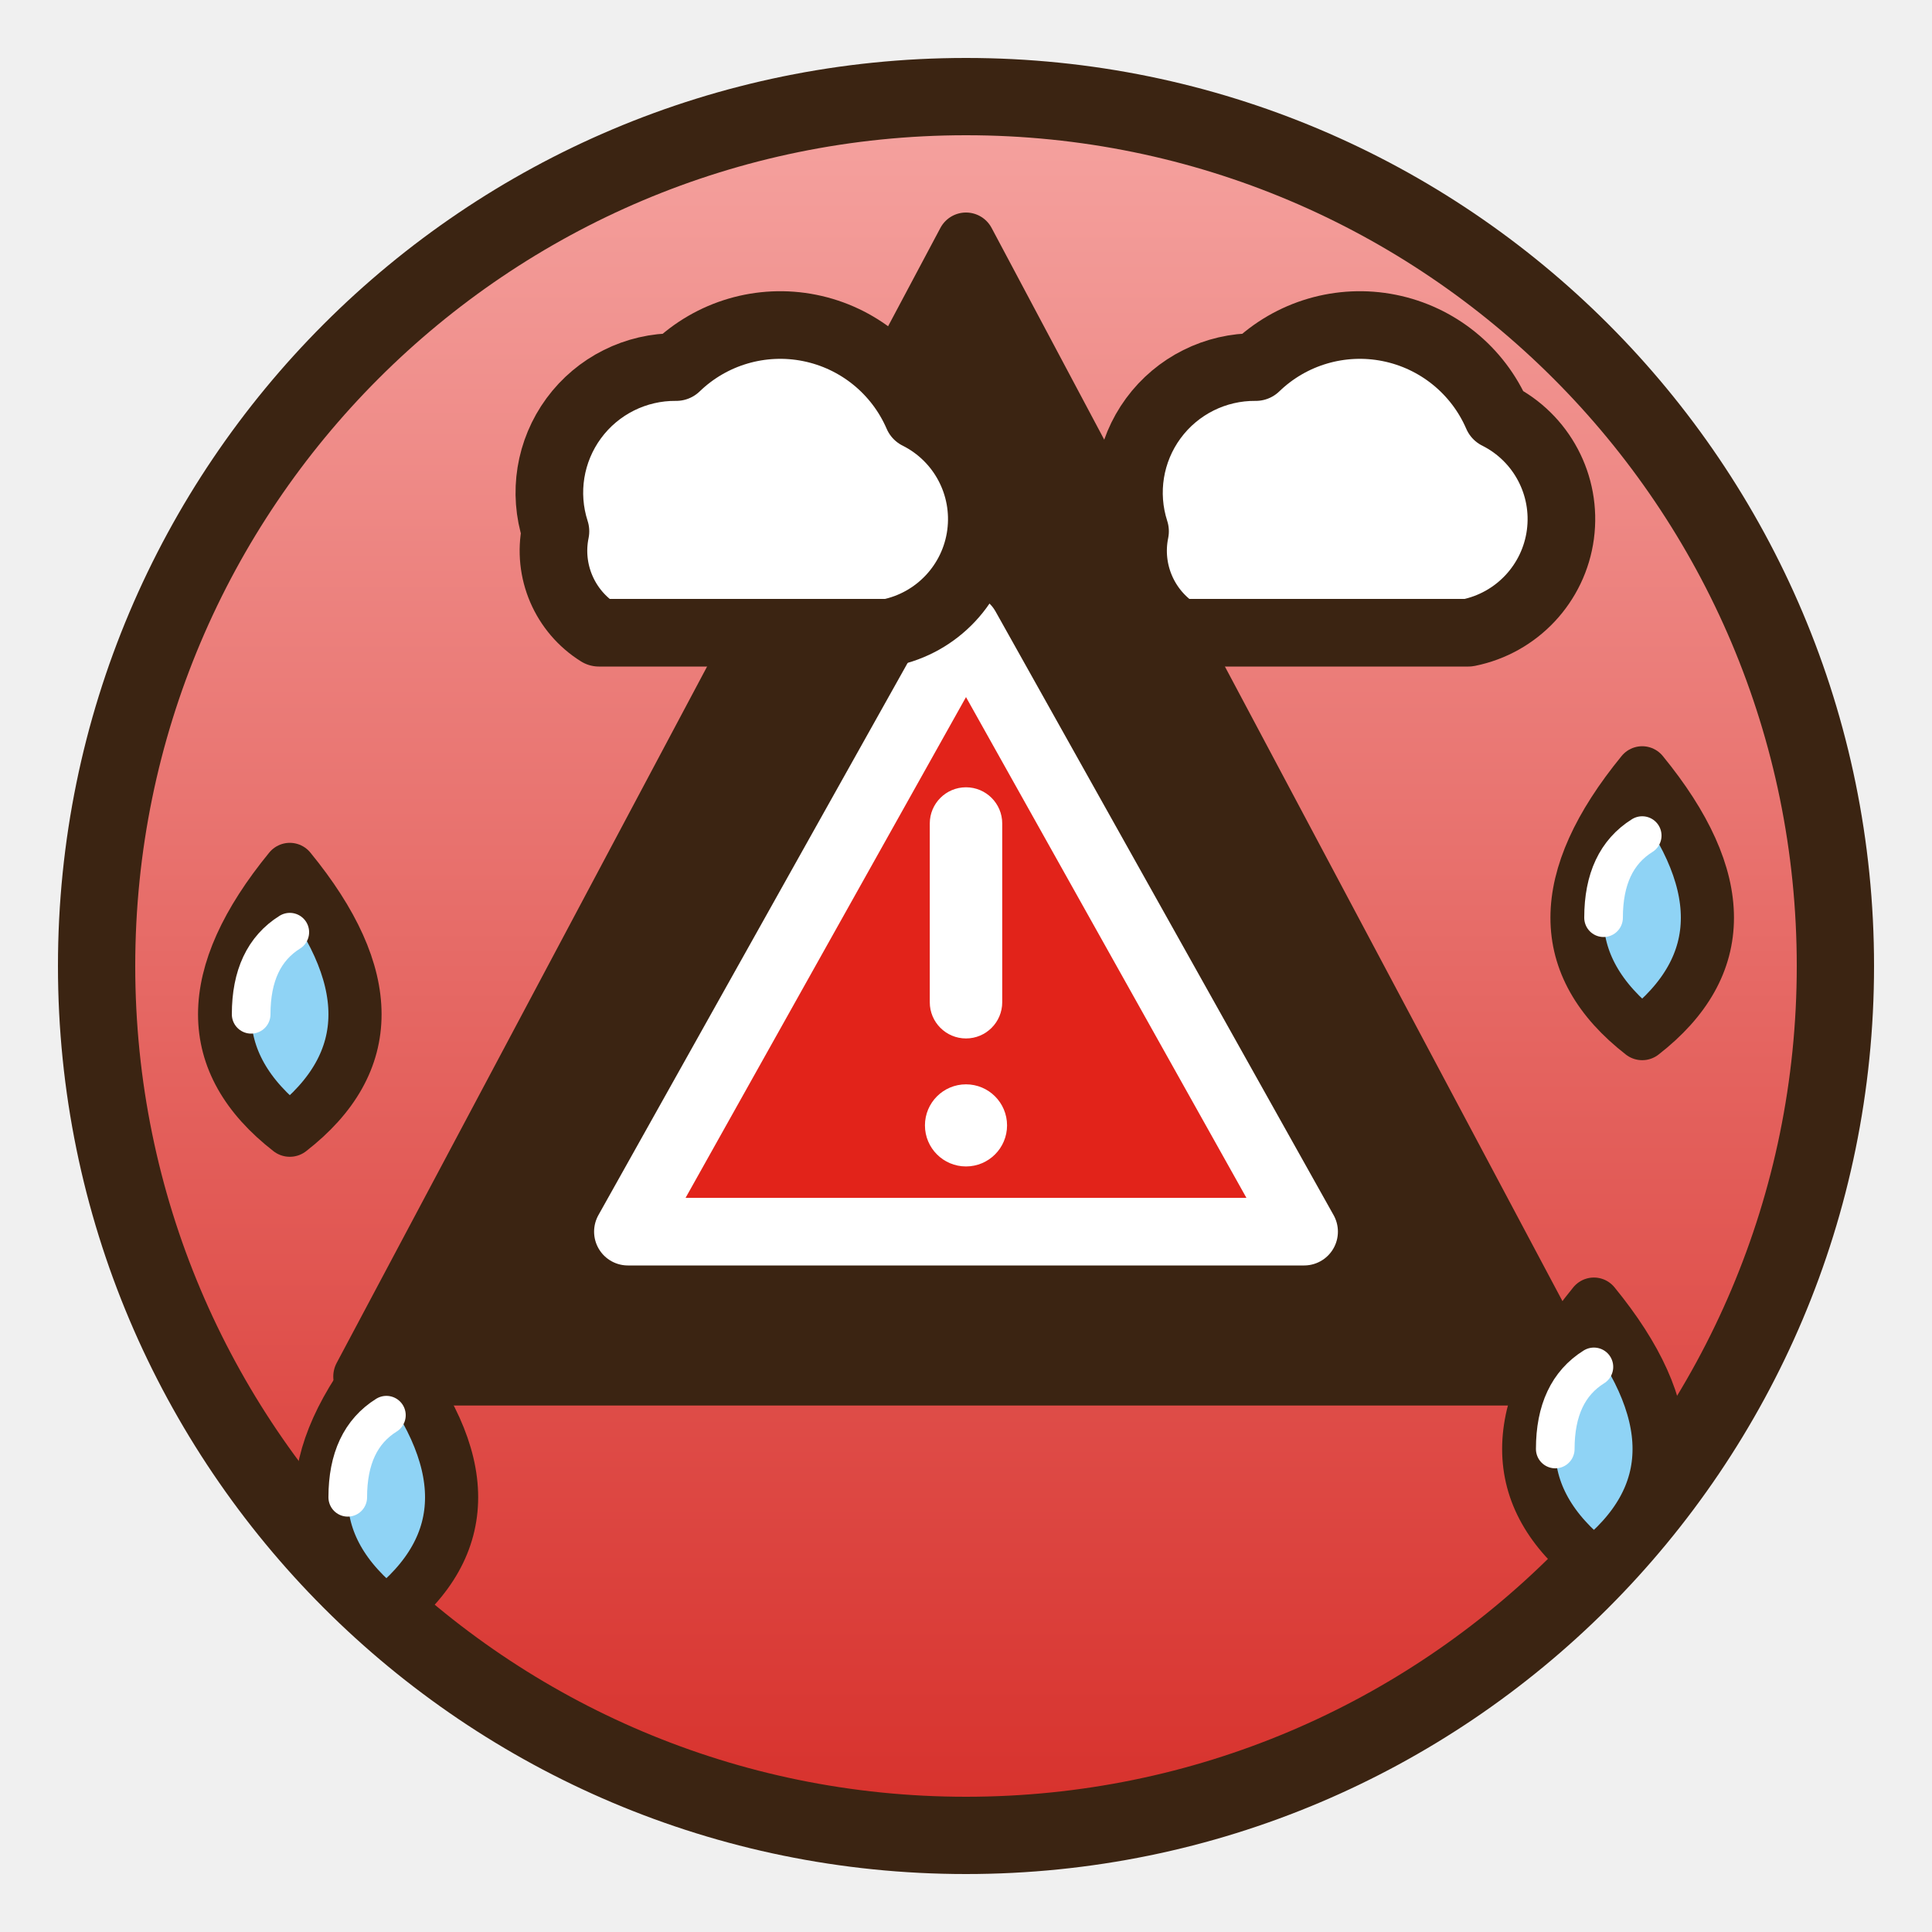
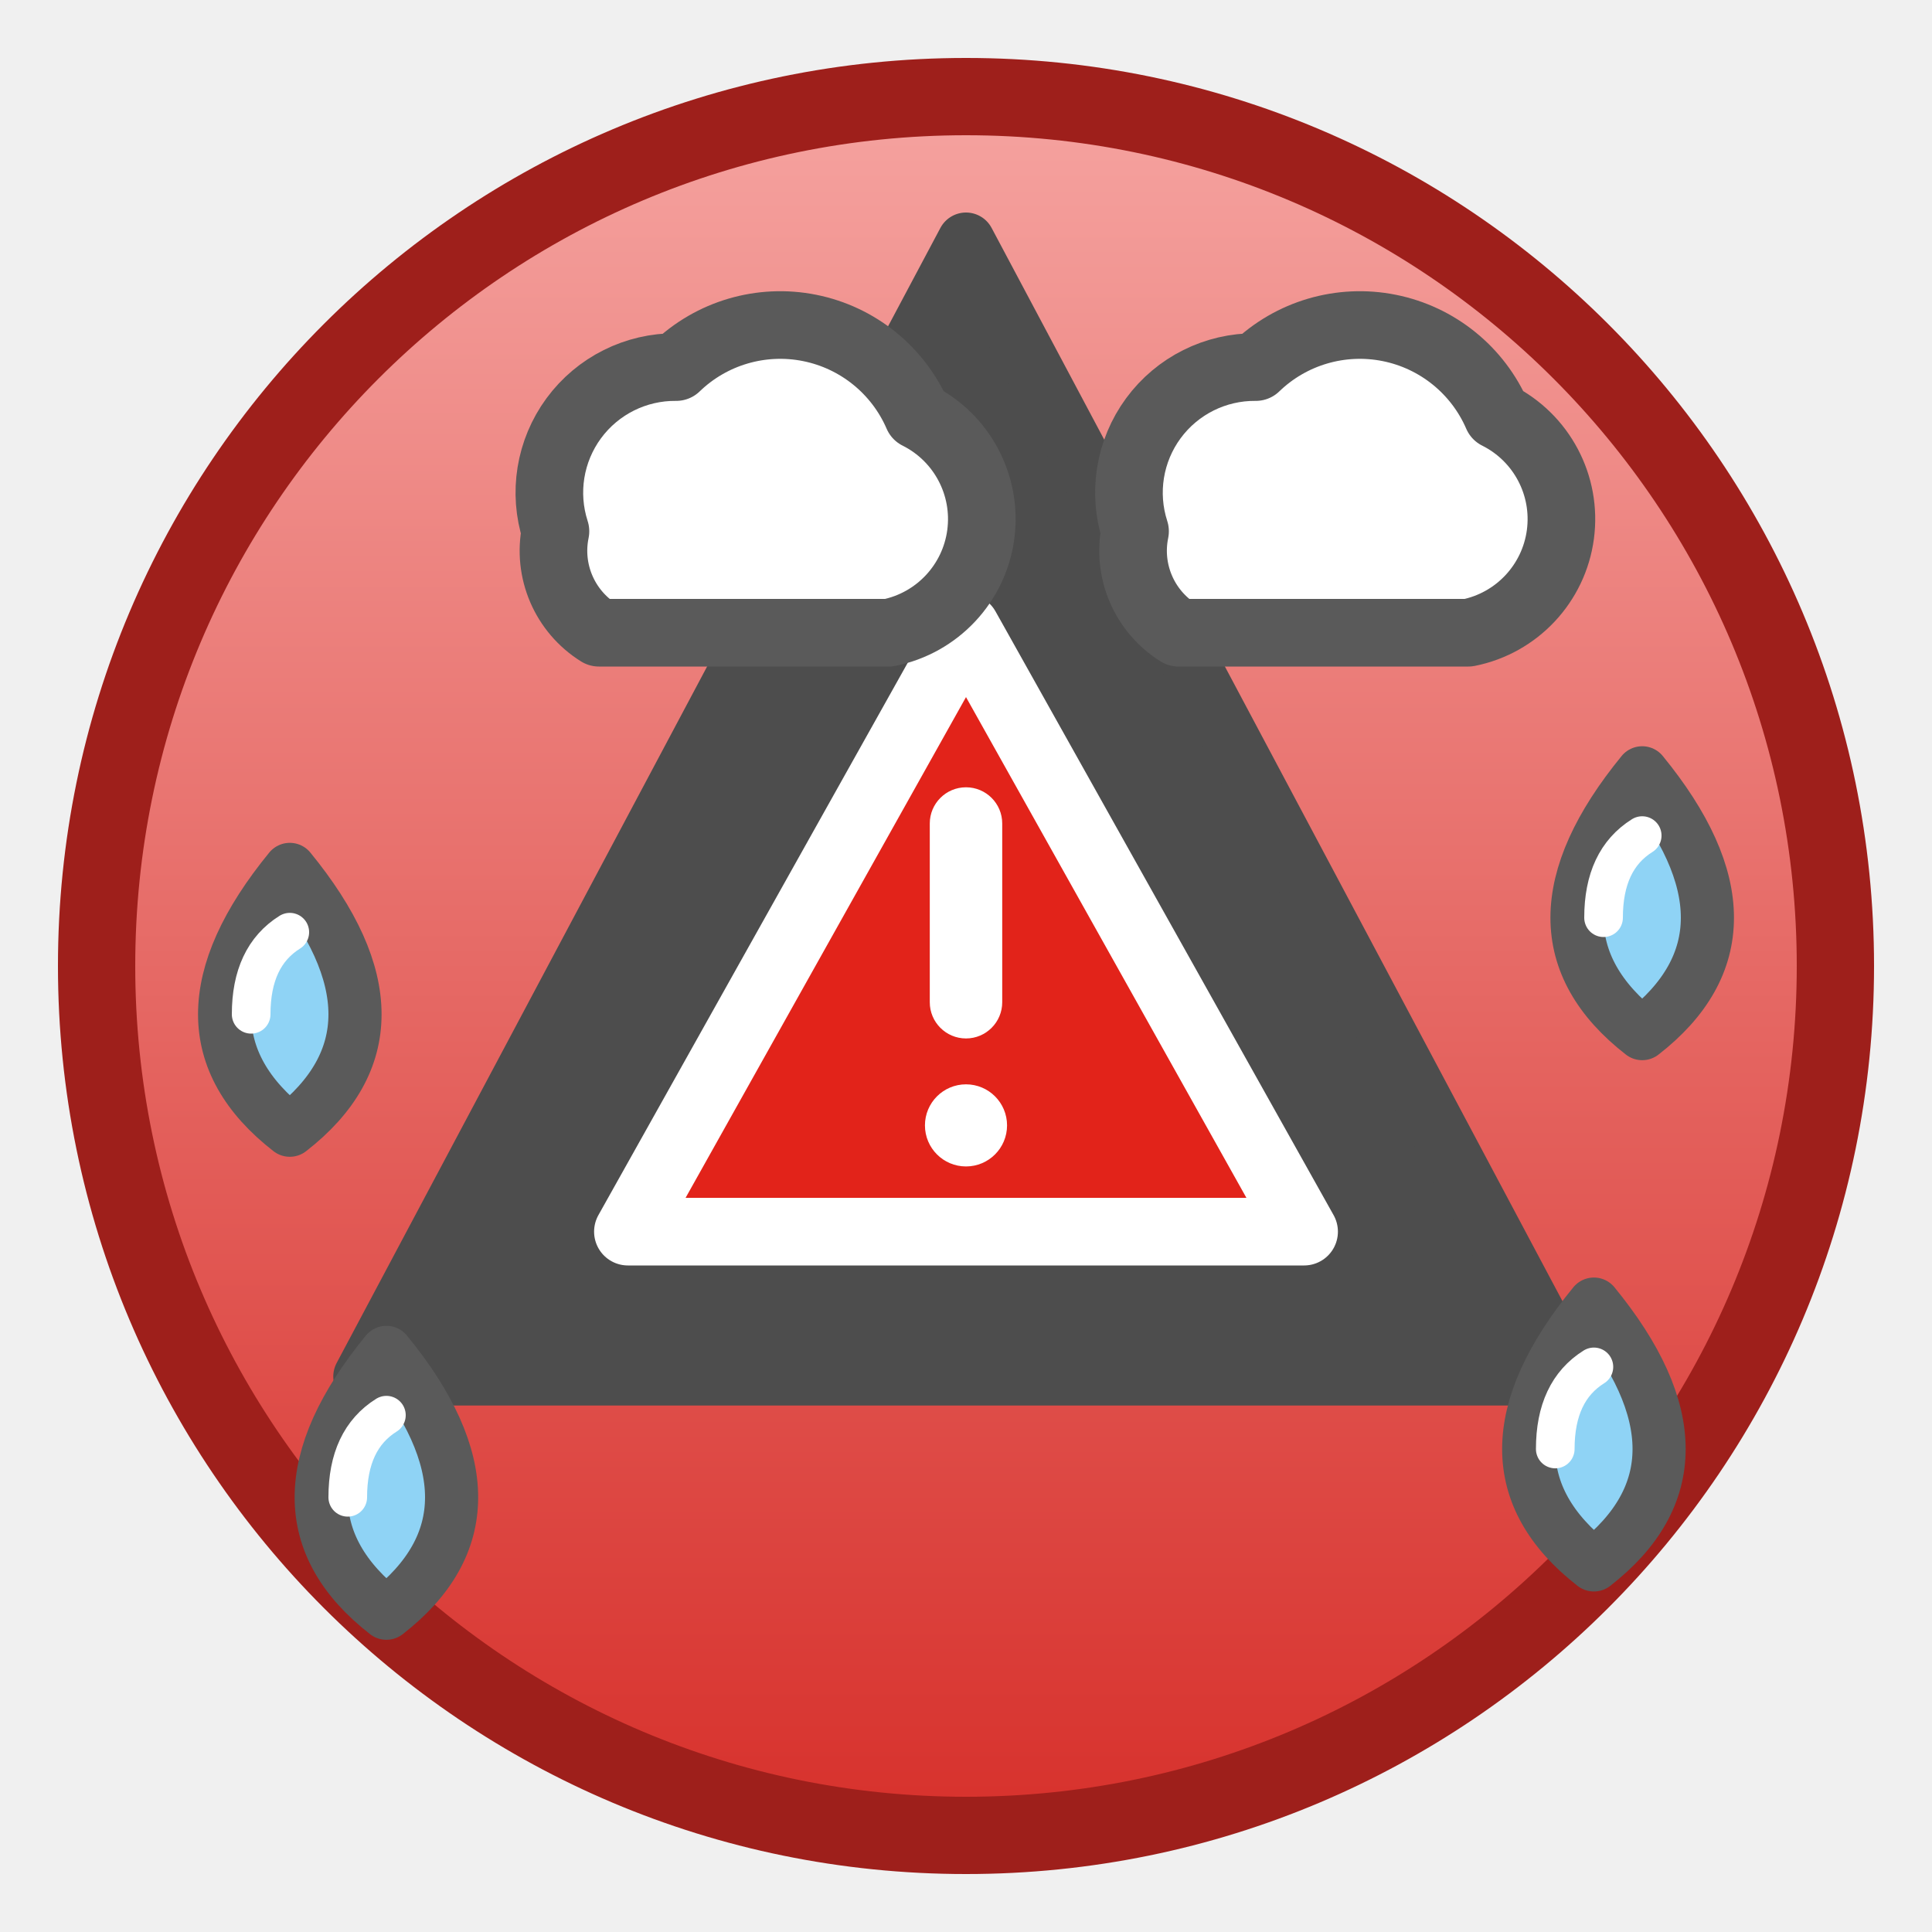
<svg xmlns="http://www.w3.org/2000/svg" width="40" height="40" viewBox="0 0 40 40" role="img" aria-labelledby="title">
  <defs>
    <linearGradient id="gK" x1="0" y1="0" x2="0" y2="1">
      <stop offset="0" stop-color="#F5A3A0" />
      <stop offset="1" stop-color="#D7302B" />
    </linearGradient>
  </defs>
  <g>
    <animateTransform attributeName="transform" type="translate" values="0 0;-0.7 0;0.7 0;-0.7 0;0.7 0;0 0;0 0" dur="0.8s" repeatCount="indefinite" />
    <g>
      <animate attributeName="opacity" values="1;0.35;1" keyTimes="0;0.5;1" calcMode="spline" keySplines="0.45 0 0.55 1;0.45 0 0.55 1" dur="1.4s" repeatCount="indefinite" />
-       <circle cx="20" cy="20" r="18" fill="url(#gK)" stroke="#3B2412" stroke-width="1.6" />
+       <circle cx="20" cy="20" r="18" fill="url(#gK)" stroke="#9E1F1B" stroke-width="1.6" />
    </g>
    <g transform="rotate(0 20 20)">
-       <path d="M20,5 L32.5,28.5 L7.5,28.5 Z" fill="#3B2412" stroke="#3B2412" stroke-width="1.2" stroke-linejoin="round" />
+       <path d="M20,5 L32.5,28.5 L7.5,28.5 Z" fill="#4D4D4D" stroke="#4D4D4D" stroke-width="1.2" stroke-linejoin="round" />
    </g>
    <g>
      <animate attributeName="opacity" values="1;0.35;1" keyTimes="0;0.5;1" calcMode="spline" keySplines="0.45 0 0.55 1;0.45 0 0.55 1" dur="1.4s" repeatCount="indefinite" />
      <path d="M20,13 L27,25.5 L13,25.5 Z" fill="#E2231A" stroke="#FFFFFF" stroke-width="1.4" stroke-linejoin="round" />
      <rect x="19.25" y="16.3" width="1.5" height="5.2" rx="0.75" fill="#FFFFFF" />
      <circle cx="20" cy="23.3" r="0.85" fill="#FFFFFF" />
    </g>
  </g>
  <g opacity="1">
    <animate attributeName="opacity" values="0;1;1;0" keyTimes="0;0.2;0.7;1" dur="1.8s" begin="0s" repeatCount="indefinite" />
    <animateTransform attributeName="transform" type="translate" values="0 0;-2 -8" dur="1.8s" begin="0s" repeatCount="indefinite" />
-     <path d="M11.5,11 a2.6,2.6 0 0 1 2.5,-3.4 a3.1,3.1 0 0 1 5,1 a2.4,2.4 0 0 1 -0.6,4.5 h-6 a2,2 0 0 1 -0.9,-2.1 z" fill="#FFFFFF" stroke="#3B2412" stroke-width="1.4" stroke-linejoin="round" />
+     <path d="M11.5,11 a2.6,2.6 0 0 1 2.5,-3.4 a3.1,3.1 0 0 1 5,1 a2.4,2.4 0 0 1 -0.6,4.5 h-6 a2,2 0 0 1 -0.9,-2.1 z" fill="#FFFFFF" stroke="#5A5A5A" stroke-width="1.4" stroke-linejoin="round" />
  </g>
  <g opacity="1">
    <animate attributeName="opacity" values="0;1;1;0" keyTimes="0;0.2;0.7;1" dur="1.8s" begin="0.9s" repeatCount="indefinite" />
    <animateTransform attributeName="transform" type="translate" values="0 0;2 -8" dur="1.8s" begin="0.9s" repeatCount="indefinite" />
-     <path d="M23.5,11 a2.6,2.6 0 0 1 2.5,-3.4 a3.1,3.1 0 0 1 5,1 a2.4,2.4 0 0 1 -0.6,4.5 h-6 a2,2 0 0 1 -0.9,-2.1 z" fill="#FFFFFF" stroke="#3B2412" stroke-width="1.4" stroke-linejoin="round" />
+     <path d="M23.5,11 a2.6,2.6 0 0 1 2.5,-3.4 a3.1,3.1 0 0 1 5,1 a2.4,2.4 0 0 1 -0.6,4.5 h-6 a2,2 0 0 1 -0.9,-2.1 z" fill="#FFFFFF" stroke="#5A5A5A" stroke-width="1.4" stroke-linejoin="round" />
  </g>
  <g opacity="1">
    <animate attributeName="opacity" values="0;1;1;0" keyTimes="0;0.15;0.7;1" dur="1.4s" begin="0s" repeatCount="indefinite" />
    <animateTransform attributeName="transform" type="translate" values="0 0;-3 6" dur="1.4s" begin="0s" repeatCount="indefinite" />
-     <path d="M6,18 q2.7,3.3 0,5.4 q-2.7,-2.1 0,-5.4 z" fill="#8FD3F5" stroke="#3B2412" stroke-width="1.1" stroke-linejoin="round" />
+     <path d="M6,18 q2.7,3.3 0,5.4 q-2.7,-2.1 0,-5.4 z" fill="#8FD3F5" stroke="#5A5A5A" stroke-width="1.1" stroke-linejoin="round" />
    <path d="M5.2,21 q0,-1.2 0.8,-1.7" fill="none" stroke="#FFFFFF" stroke-width="0.8" stroke-linecap="round" />
  </g>
  <g opacity="1">
    <animate attributeName="opacity" values="0;1;1;0" keyTimes="0;0.15;0.7;1" dur="1.4s" begin="0.5s" repeatCount="indefinite" />
    <animateTransform attributeName="transform" type="translate" values="0 0;3 6" dur="1.4s" begin="0.5s" repeatCount="indefinite" />
-     <path d="M34,16 q2.7,3.3 0,5.4 q-2.7,-2.1 0,-5.4 z" fill="#8FD3F5" stroke="#3B2412" stroke-width="1.1" stroke-linejoin="round" />
+     <path d="M34,16 q2.7,3.3 0,5.4 q-2.7,-2.1 0,-5.4 z" fill="#8FD3F5" stroke="#5A5A5A" stroke-width="1.1" stroke-linejoin="round" />
    <path d="M33.2,19 q0,-1.2 0.8,-1.7" fill="none" stroke="#FFFFFF" stroke-width="0.8" stroke-linecap="round" />
  </g>
  <g opacity="1">
    <animate attributeName="opacity" values="0;1;1;0" keyTimes="0;0.15;0.7;1" dur="1.4s" begin="1.0s" repeatCount="indefinite" />
    <animateTransform attributeName="transform" type="translate" values="0 0;3 5" dur="1.4s" begin="1.0s" repeatCount="indefinite" />
-     <path d="M33,27 q2.7,3.3 0,5.4 q-2.7,-2.1 0,-5.4 z" fill="#8FD3F5" stroke="#3B2412" stroke-width="1.1" stroke-linejoin="round" />
+     <path d="M33,27 q2.7,3.3 0,5.4 q-2.7,-2.1 0,-5.4 z" fill="#8FD3F5" stroke="#5A5A5A" stroke-width="1.1" stroke-linejoin="round" />
    <path d="M32.2,30 q0,-1.2 0.8,-1.7" fill="none" stroke="#FFFFFF" stroke-width="0.8" stroke-linecap="round" />
  </g>
  <g opacity="1">
    <animate attributeName="opacity" values="0;1;1;0" keyTimes="0;0.15;0.7;1" dur="1.4s" begin="0.25s" repeatCount="indefinite" />
    <animateTransform attributeName="transform" type="translate" values="0 0;-3 5" dur="1.4s" begin="0.25s" repeatCount="indefinite" />
-     <path d="M8,28 q2.7,3.3 0,5.4 q-2.7,-2.1 0,-5.4 z" fill="#8FD3F5" stroke="#3B2412" stroke-width="1.1" stroke-linejoin="round" />
+     <path d="M8,28 q2.7,3.3 0,5.4 q-2.7,-2.1 0,-5.4 z" fill="#8FD3F5" stroke="#5A5A5A" stroke-width="1.1" stroke-linejoin="round" />
    <path d="M7.2,31 q0,-1.2 0.8,-1.7" fill="none" stroke="#FFFFFF" stroke-width="0.8" stroke-linecap="round" />
  </g>
</svg>
